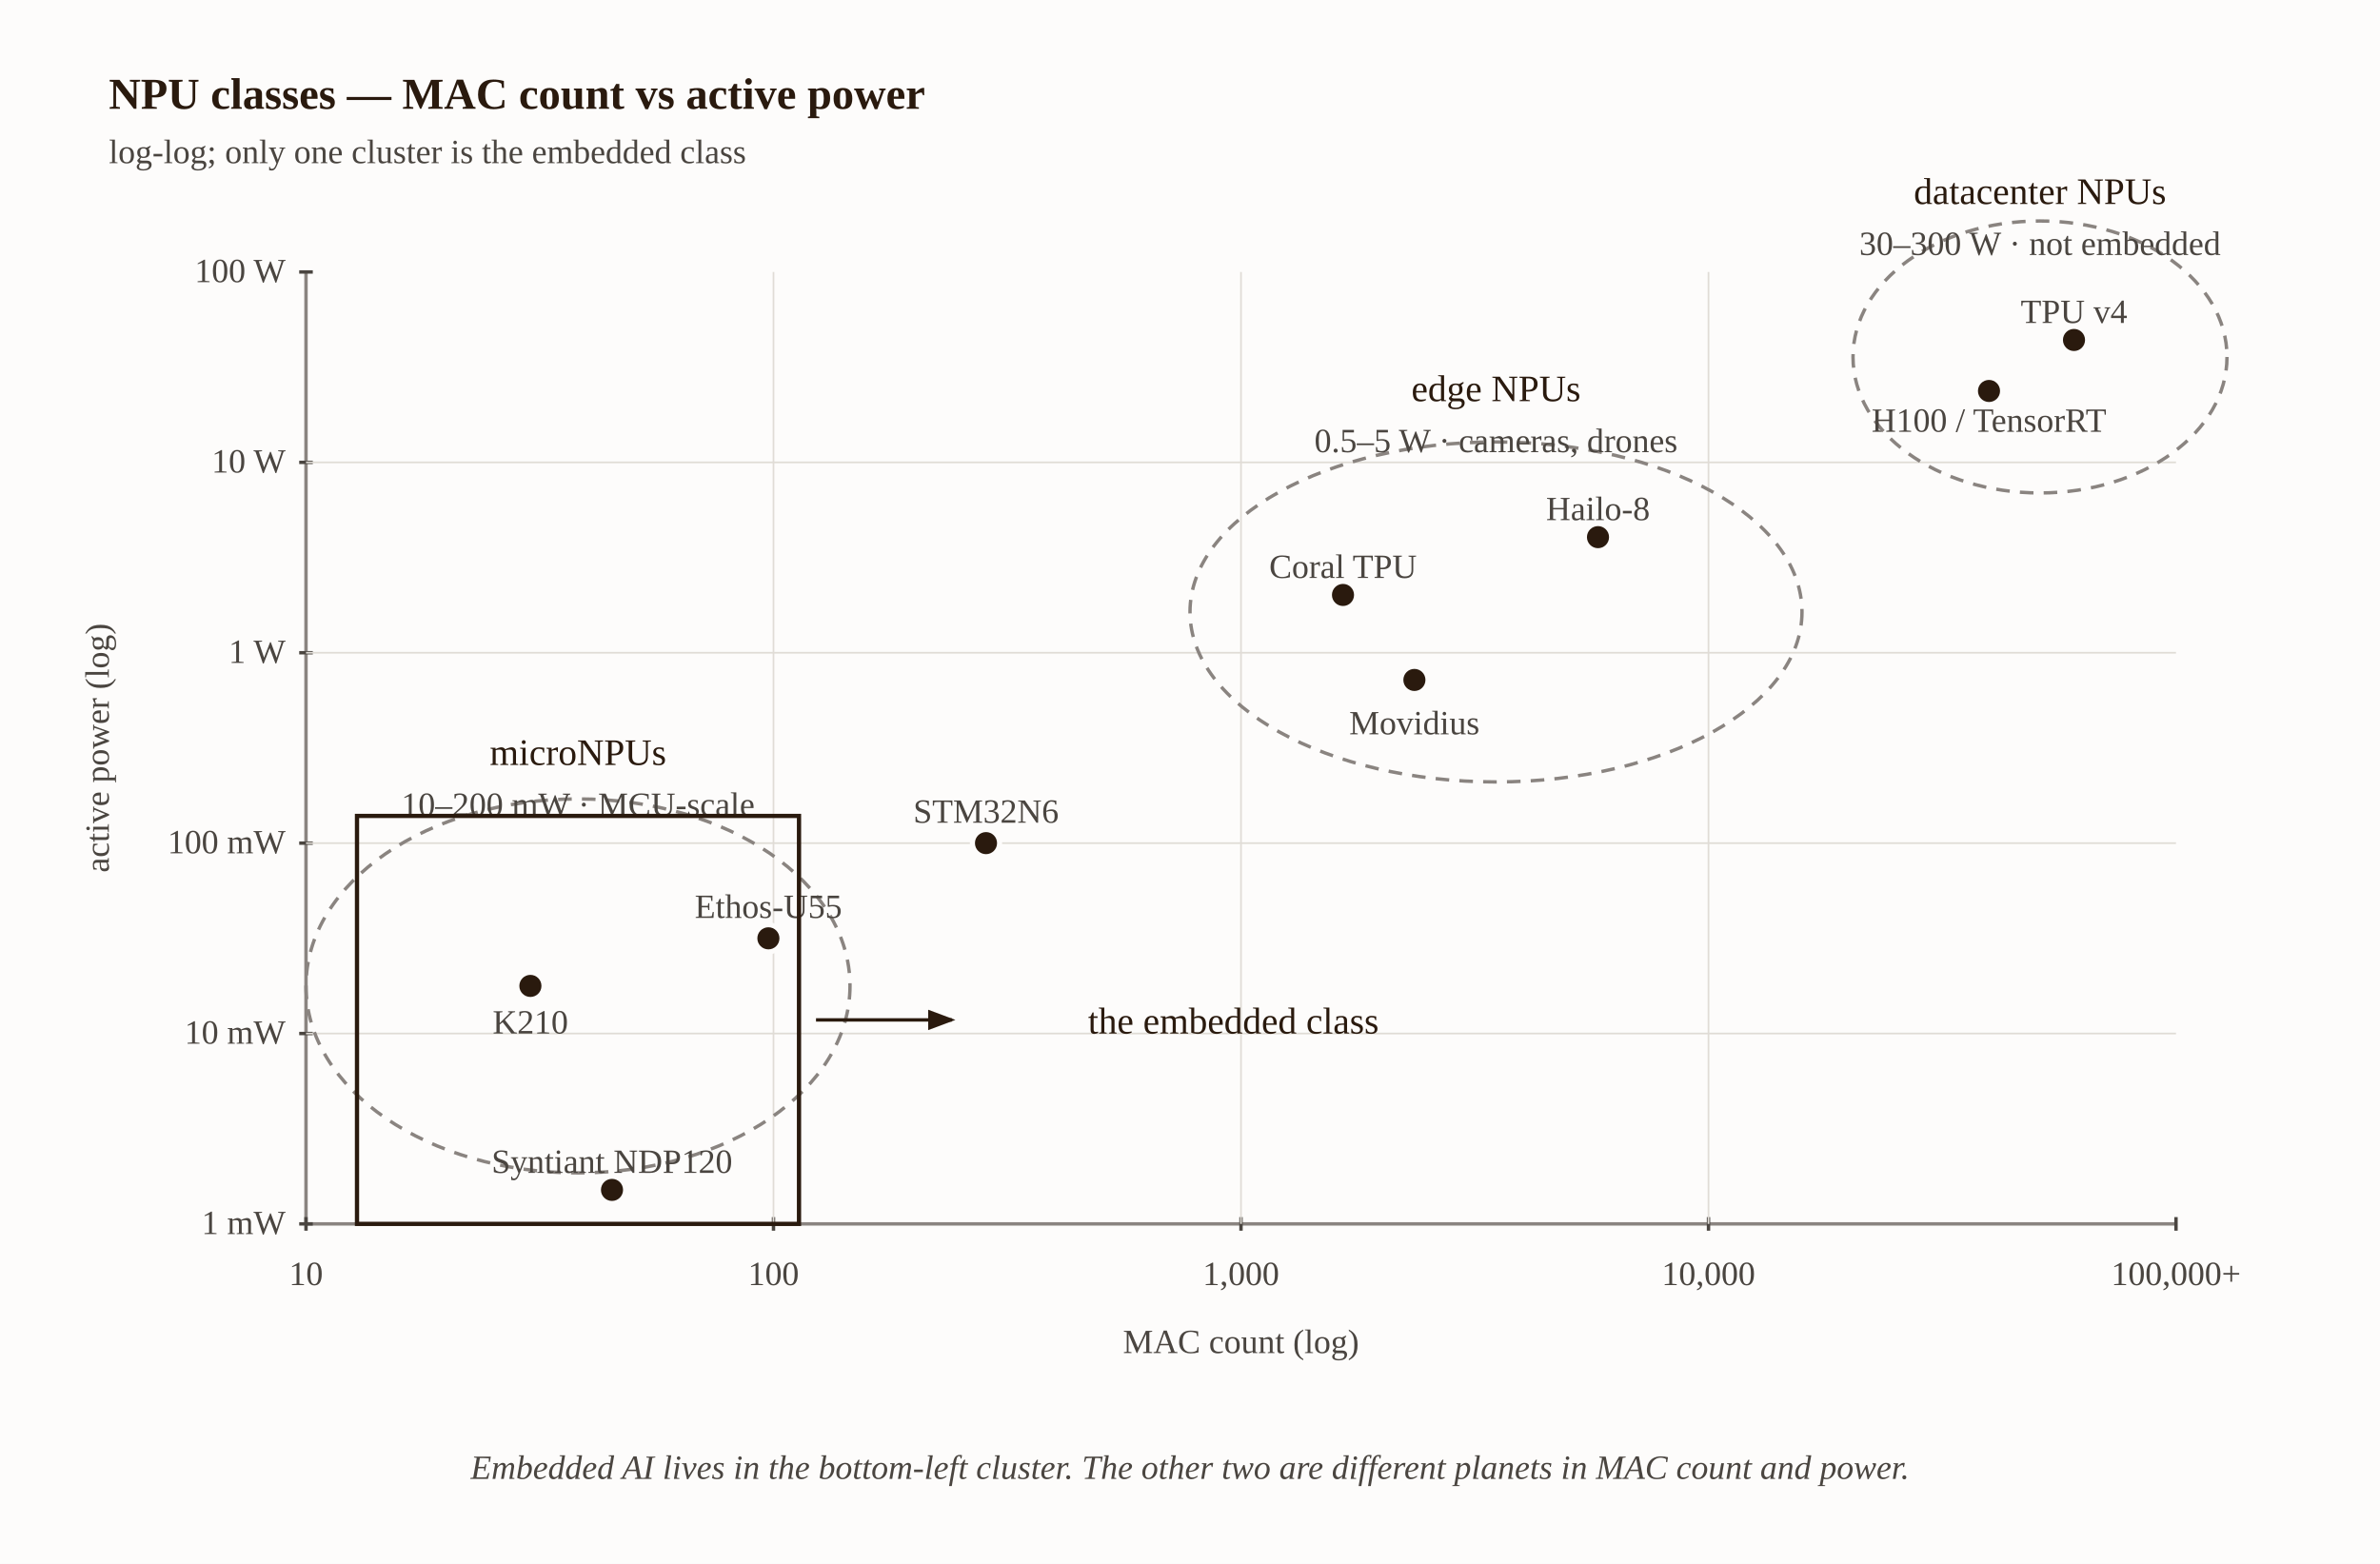
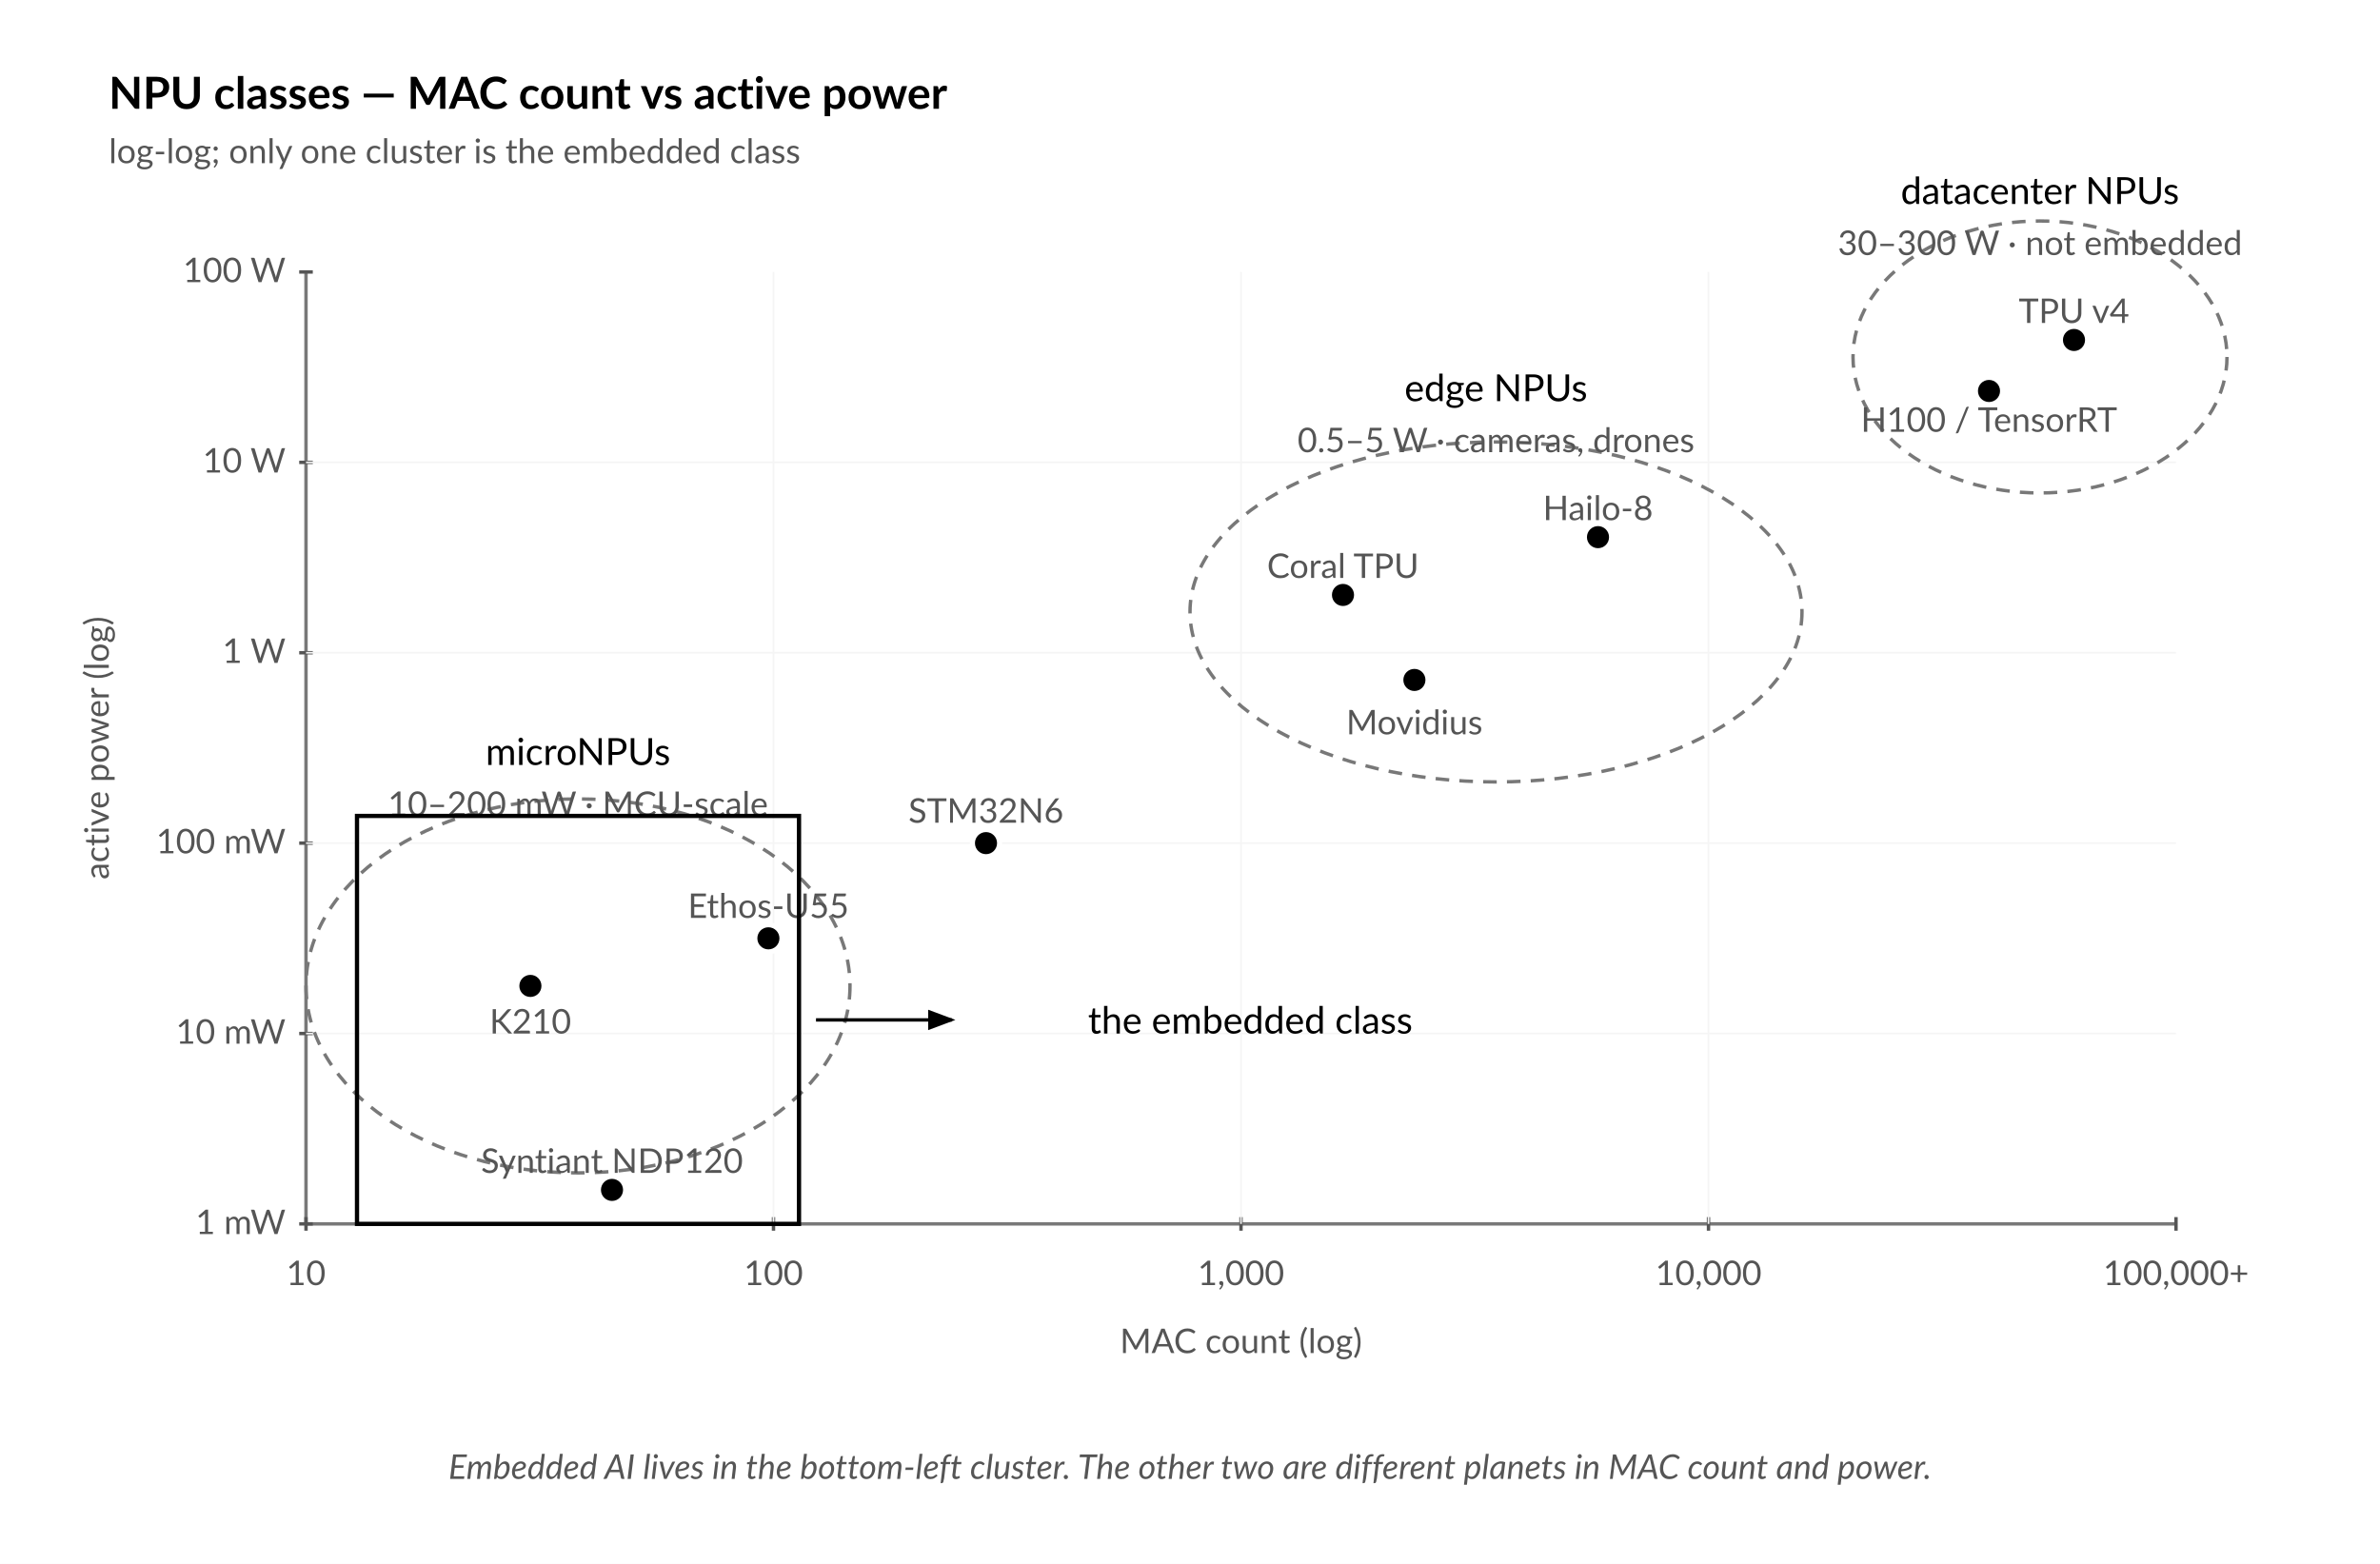
<svg xmlns="http://www.w3.org/2000/svg" viewBox="0 0 700 460" role="img" aria-labelledby="t03 d03">
  <defs>
    <style>
-       .ti { font-family: 'EB Garamond', Georgia, 'Times New Roman', serif; font-size: 13px; font-weight: bold; fill: #2a1a0e; }
-       .lb { font-family: 'EB Garamond', Georgia, 'Times New Roman', serif; font-size: 11px; fill: #2a1a0e; }
-       .sm { font-family: 'EB Garamond', Georgia, 'Times New Roman', serif; font-size: 10px; fill: #4a4540; }
-       .cap { font-family: 'EB Garamond', Georgia, 'Times New Roman', serif; font-size: 10px; font-style: italic; fill: #4a4540; }
-       .dot { fill: #2a1a0e; }
-       .dot-em { fill: #2a1a0e; stroke: #fdfcfb; stroke-width: 1.5; }
-       .cluster { fill: none; stroke: #8a8480; stroke-width: 1; stroke-dasharray: 4 3; }
+       .ti { font-family: 'Real Head Pro', 'FF Real', Lato, sans-serif; font-size: 13px; font-weight: bold; fill: #000000; }
+       .lb { font-family: 'Real Head Pro', 'FF Real', Lato, sans-serif; font-size: 11px; fill: #000000; }
+       .sm { font-family: 'Real Head Pro', 'FF Real', Lato, sans-serif; font-size: 10px; fill: #555555; }
+       .cap { font-family: 'Real Head Pro', 'FF Real', Lato, sans-serif; font-size: 10px; font-style: italic; fill: #555555; }
+       .dot { fill: #000000; }
+       .dot-em { fill: #000000; stroke: #FFFFFF; stroke-width: 1.5; }
+       .cluster { fill: none; stroke: #787878; stroke-width: 1; stroke-dasharray: 4 3; }
    </style>
    <marker id="ar" markerWidth="8" markerHeight="6" refX="7" refY="3" orient="auto">
-       <polygon points="0 0, 8 3, 0 6" fill="#2a1a0e" />
+       <polygon points="0 0, 8 3, 0 6" fill="#000000" />
    </marker>
  </defs>
-   <rect width="700" height="460" fill="#fdfcfb" />
+   <rect width="700" height="460" fill="#FFFFFF" />
  <text x="32" y="32" class="ti">NPU classes — MAC count vs active power</text>
  <text x="32" y="48" class="sm">log-log; only one cluster is the embedded class</text>
-   <line x1="90" y1="360" x2="640" y2="360" stroke="#8a8480" />
-   <line x1="90" y1="80" x2="90" y2="360" stroke="#8a8480" />
+   <line x1="90" y1="360" x2="640" y2="360" stroke="#787878" />
+   <line x1="90" y1="80" x2="90" y2="360" stroke="#787878" />
  <g>
-     <line x1="90" y1="358" x2="90" y2="362" stroke="#4a4540" />
+     <line x1="90" y1="358" x2="90" y2="362" stroke="#555555" />
    <text x="90" y="378" text-anchor="middle" class="sm">10</text>
-     <line x1="227.5" y1="358" x2="227.5" y2="362" stroke="#4a4540" />
+     <line x1="227.5" y1="358" x2="227.5" y2="362" stroke="#555555" />
    <text x="227.5" y="378" text-anchor="middle" class="sm">100</text>
-     <line x1="365" y1="358" x2="365" y2="362" stroke="#4a4540" />
+     <line x1="365" y1="358" x2="365" y2="362" stroke="#555555" />
    <text x="365" y="378" text-anchor="middle" class="sm">1,000</text>
-     <line x1="502.5" y1="358" x2="502.5" y2="362" stroke="#4a4540" />
+     <line x1="502.5" y1="358" x2="502.5" y2="362" stroke="#555555" />
    <text x="502.5" y="378" text-anchor="middle" class="sm">10,000</text>
-     <line x1="640" y1="358" x2="640" y2="362" stroke="#4a4540" />
+     <line x1="640" y1="358" x2="640" y2="362" stroke="#555555" />
    <text x="640" y="378" text-anchor="middle" class="sm">100,000+</text>
  </g>
  <text x="365" y="398" text-anchor="middle" class="sm">MAC count (log)</text>
  <g>
-     <line x1="88" y1="360" x2="92" y2="360" stroke="#4a4540" />
+     <line x1="88" y1="360" x2="92" y2="360" stroke="#555555" />
    <text x="84" y="363" text-anchor="end" class="sm">1 mW</text>
-     <line x1="88" y1="304" x2="92" y2="304" stroke="#4a4540" />
+     <line x1="88" y1="304" x2="92" y2="304" stroke="#555555" />
    <text x="84" y="307" text-anchor="end" class="sm">10 mW</text>
-     <line x1="88" y1="248" x2="92" y2="248" stroke="#4a4540" />
+     <line x1="88" y1="248" x2="92" y2="248" stroke="#555555" />
    <text x="84" y="251" text-anchor="end" class="sm">100 mW</text>
-     <line x1="88" y1="192" x2="92" y2="192" stroke="#4a4540" />
+     <line x1="88" y1="192" x2="92" y2="192" stroke="#555555" />
    <text x="84" y="195" text-anchor="end" class="sm">1 W</text>
-     <line x1="88" y1="136" x2="92" y2="136" stroke="#4a4540" />
+     <line x1="88" y1="136" x2="92" y2="136" stroke="#555555" />
    <text x="84" y="139" text-anchor="end" class="sm">10 W</text>
-     <line x1="88" y1="80" x2="92" y2="80" stroke="#4a4540" />
+     <line x1="88" y1="80" x2="92" y2="80" stroke="#555555" />
    <text x="84" y="83" text-anchor="end" class="sm">100 W</text>
  </g>
  <text x="32" y="220" text-anchor="middle" class="sm" transform="rotate(-90 32 220)">active power (log)</text>
-   <g stroke="#e0dcd6" stroke-width="0.5">
+   <g stroke="#F5F5F5" stroke-width="0.5">
    <line x1="227.5" y1="80" x2="227.5" y2="360" />
    <line x1="365" y1="80" x2="365" y2="360" />
    <line x1="502.5" y1="80" x2="502.5" y2="360" />
    <line x1="90" y1="304" x2="640" y2="304" />
    <line x1="90" y1="248" x2="640" y2="248" />
    <line x1="90" y1="192" x2="640" y2="192" />
    <line x1="90" y1="136" x2="640" y2="136" />
  </g>
  <ellipse cx="170" cy="290" rx="80" ry="55" class="cluster" />
  <text x="170" y="225" text-anchor="middle" class="lb">microNPUs</text>
  <text x="170" y="240" text-anchor="middle" class="sm">10–200 mW · MCU-scale</text>
  <circle cx="180" cy="350" r="4" class="dot-em" />
  <text x="180" y="345" text-anchor="middle" class="sm">Syntiant NDP120</text>
  <circle cx="226" cy="276" r="4" class="dot-em" />
  <text x="226" y="270" text-anchor="middle" class="sm">Ethos-U55</text>
  <circle cx="290" cy="248" r="4" class="dot-em" />
  <text x="290" y="242" text-anchor="middle" class="sm">STM32N6</text>
  <circle cx="156" cy="290" r="4" class="dot-em" />
  <text x="156" y="304" text-anchor="middle" class="sm">K210</text>
  <ellipse cx="440" cy="180" rx="90" ry="50" class="cluster" />
  <text x="440" y="118" text-anchor="middle" class="lb">edge NPUs</text>
  <text x="440" y="133" text-anchor="middle" class="sm">0.5–5 W · cameras, drones</text>
  <circle cx="395" cy="175" r="4" class="dot-em" />
  <text x="395" y="170" text-anchor="middle" class="sm">Coral TPU</text>
  <circle cx="470" cy="158" r="4" class="dot-em" />
  <text x="470" y="153" text-anchor="middle" class="sm">Hailo-8</text>
  <circle cx="416" cy="200" r="4" class="dot-em" />
  <text x="416" y="216" text-anchor="middle" class="sm">Movidius</text>
  <ellipse cx="600" cy="105" rx="55" ry="40" class="cluster" />
  <text x="600" y="60" text-anchor="middle" class="lb">datacenter NPUs</text>
  <text x="600" y="75" text-anchor="middle" class="sm">30–300 W · not embedded</text>
  <circle cx="610" cy="100" r="4" class="dot-em" />
  <text x="610" y="95" text-anchor="middle" class="sm">TPU v4</text>
  <circle cx="585" cy="115" r="4" class="dot-em" />
  <text x="585" y="127" text-anchor="middle" class="sm">H100 / TensorRT</text>
-   <rect x="105" y="240" width="130" height="120" fill="none" stroke="#2a1a0e" stroke-width="1.25" />
-   <path d="M 240 300 L 280 300" fill="none" stroke="#2a1a0e" stroke-width="1" marker-end="url(#ar)" />
+   <rect x="105" y="240" width="130" height="120" fill="none" stroke="#000000" stroke-width="1.25" />
+   <path d="M 240 300 L 280 300" fill="none" stroke="#000000" stroke-width="1" marker-end="url(#ar)" />
  <text x="320" y="304" class="lb">the embedded class</text>
  <text x="350" y="435" text-anchor="middle" class="cap">Embedded AI lives in the bottom-left cluster. The other two are different planets in MAC count and power.</text>
</svg>
